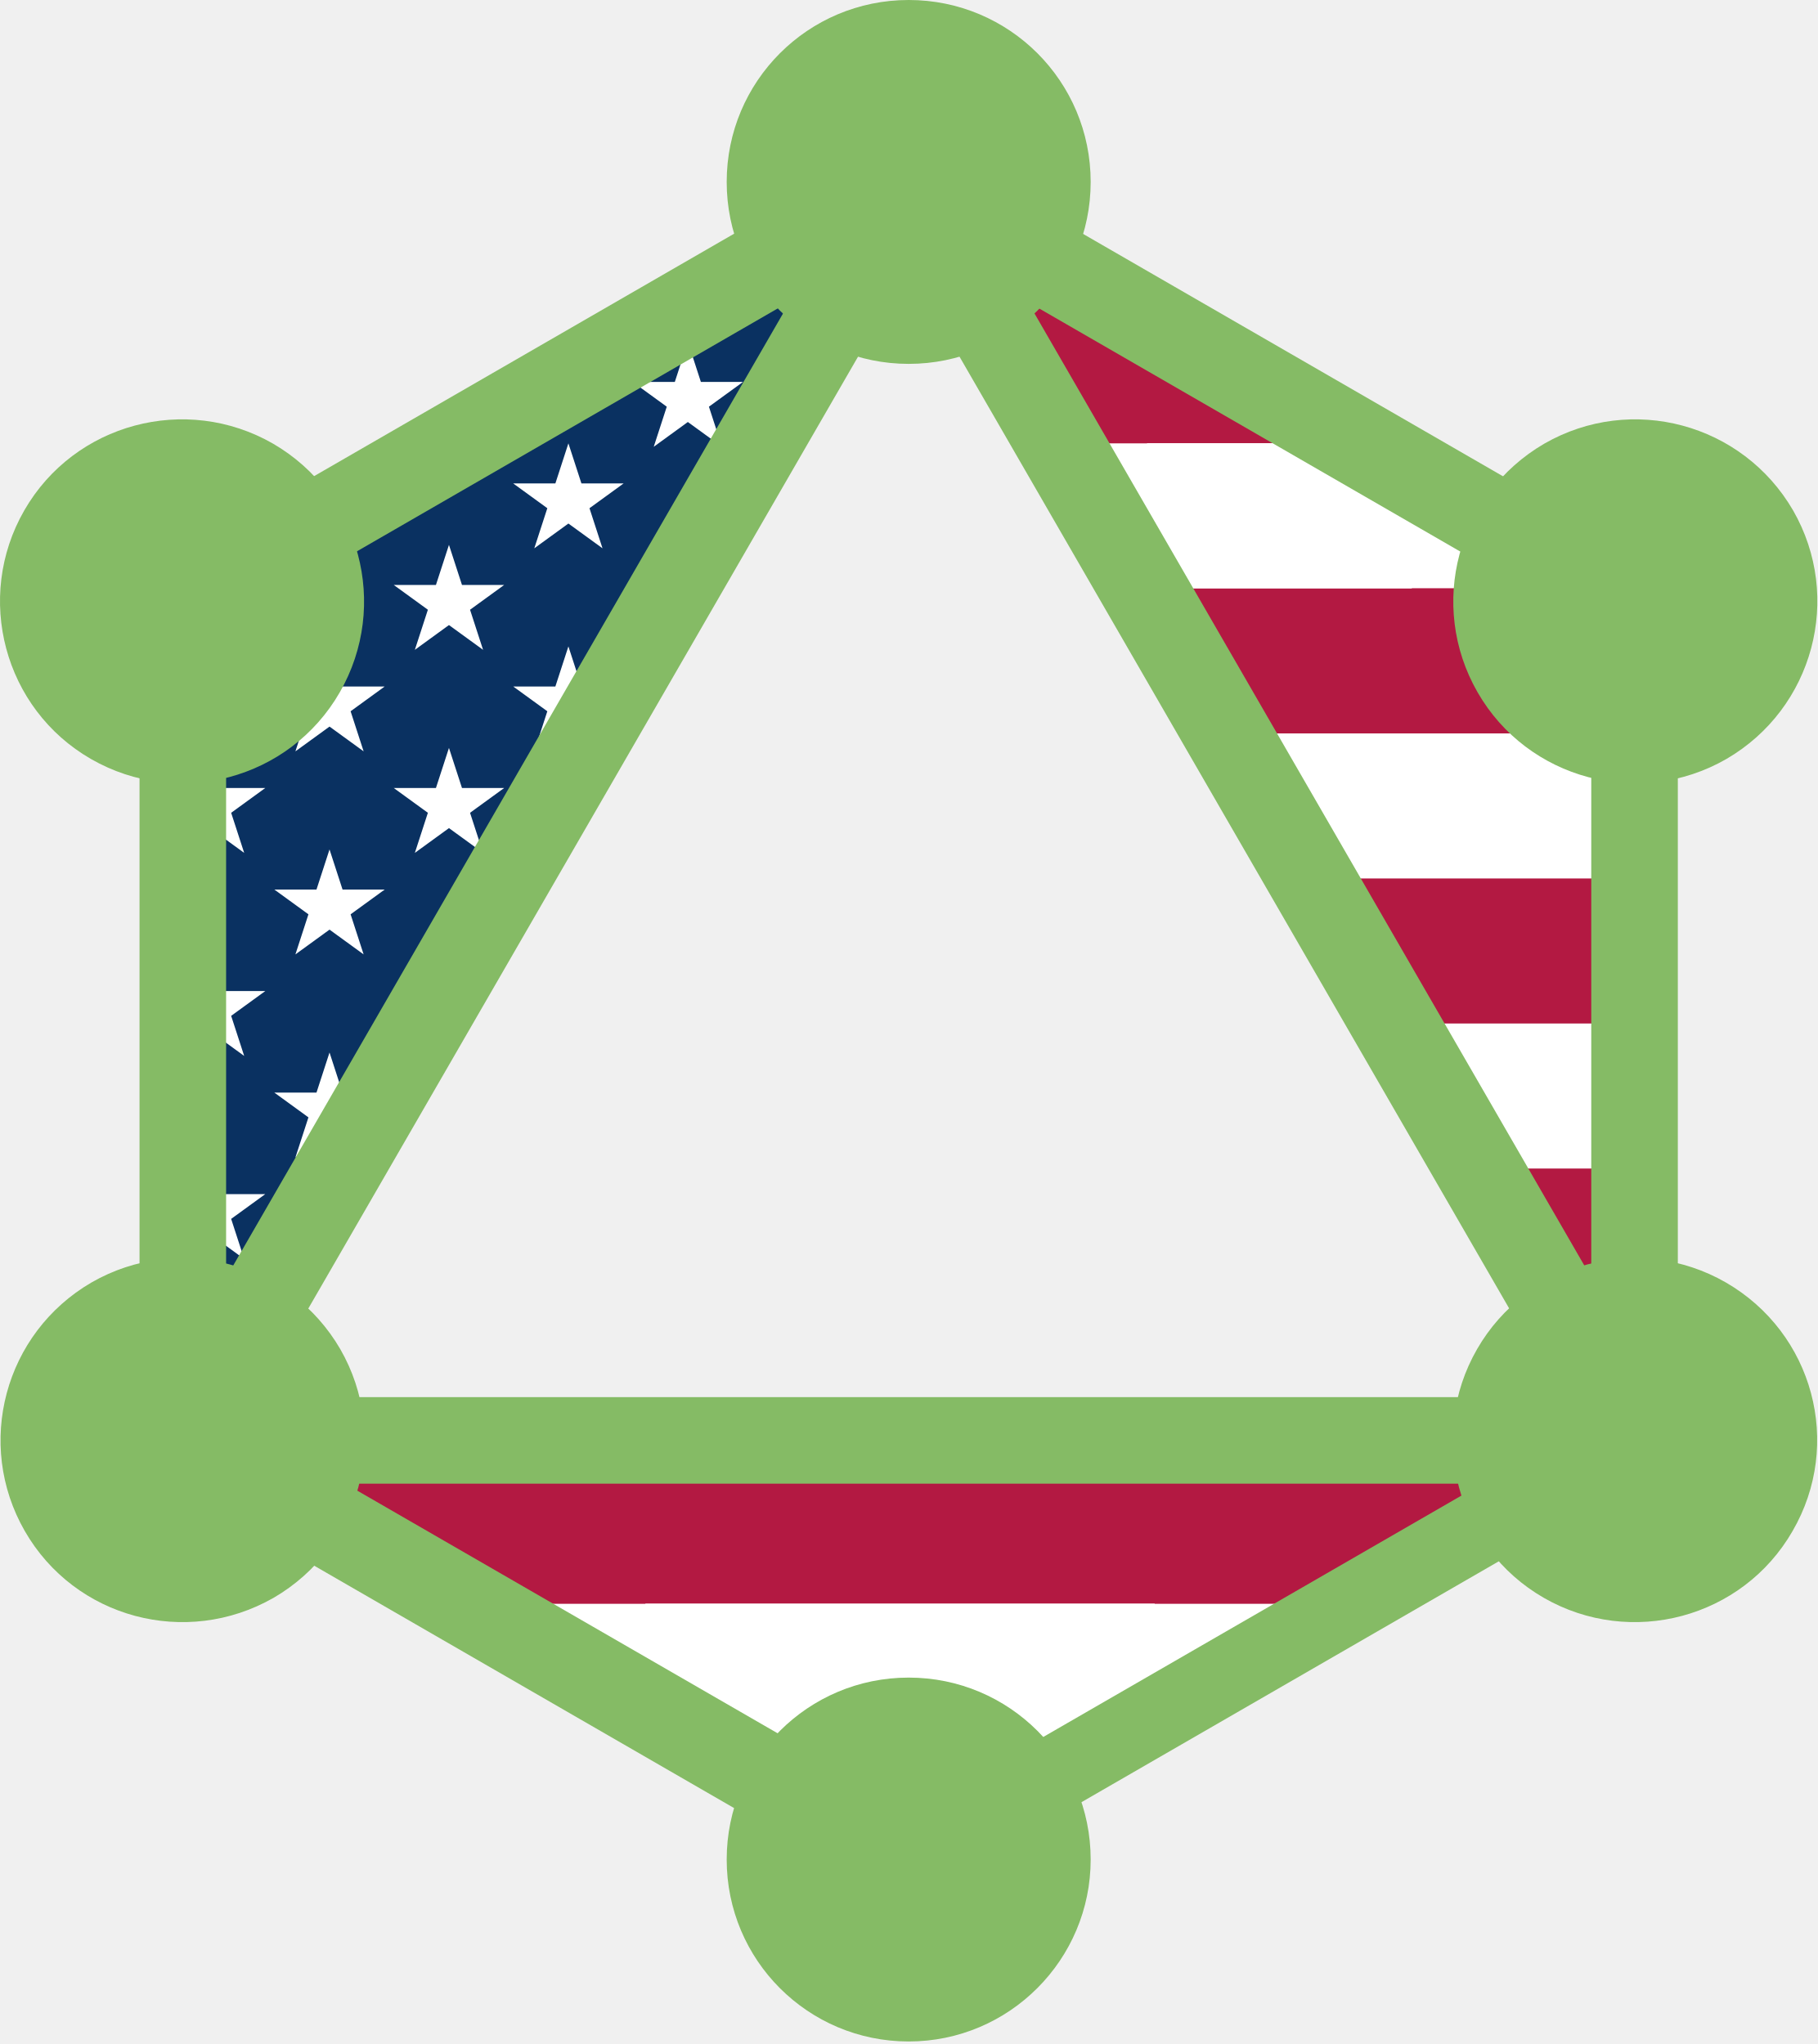
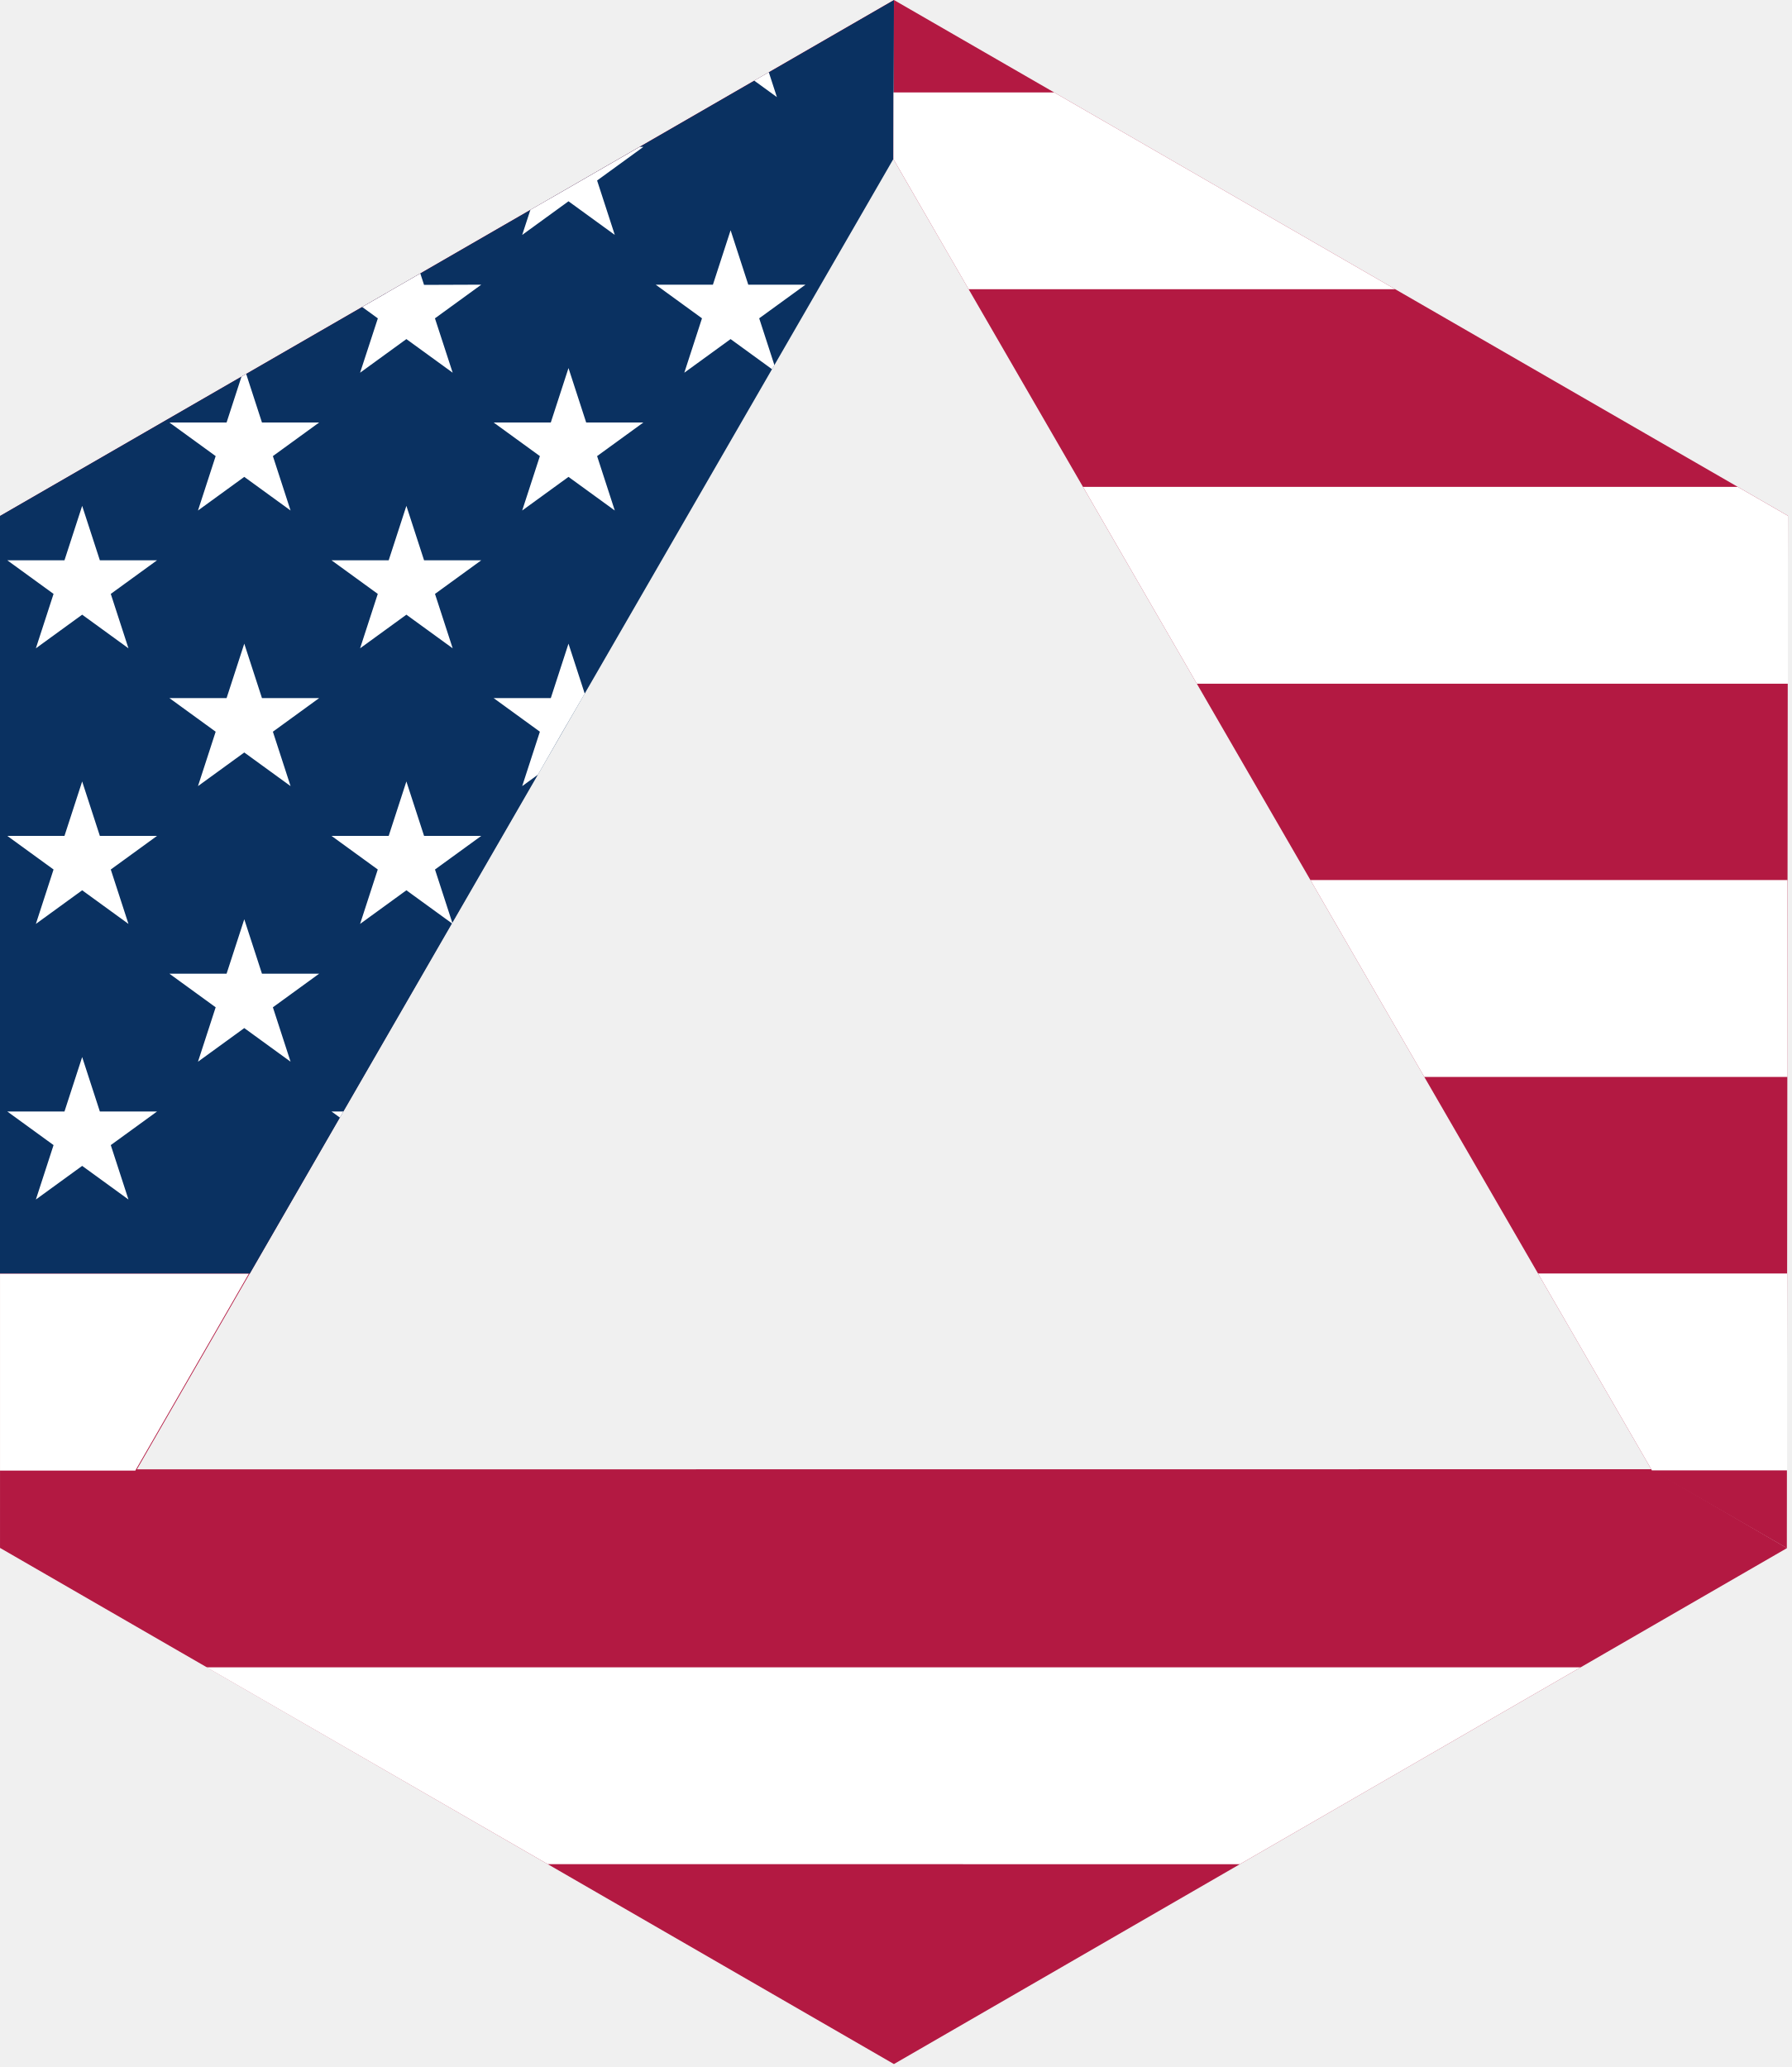
- <svg xmlns="http://www.w3.org/2000/svg" width="600" height="675" viewBox="0 0 3600 4050" version="1.1" id="svg11" xml:space="preserve">
+ <svg xmlns="http://www.w3.org/2000/svg" width="455" height="525" viewBox="0 0 2730 3150" version="1.1" id="svg11" xml:space="preserve">
  <defs id="defs11" />
-   <g id="g12" transform="matrix(0.9579119,0,0,0.9579119,-1240.096,591.0958)">
-     <path d="M 4580.614,2325.363 3283.552,-17.528 3628.267,5.843 4640.598,519.993 V 2398.447 L 3569.841,2994.394 H 2792.772 L 1688.517,2351.706" fill="#b31942" id="path1" style="display:inline;stroke-width:0.553" />
-     <path d="m 3558.155,450 h 655.932 m 449.882,600 h -737.728 m 333.029,600 H 4675.654 M 2629.179,2850 h 1053.23" stroke="#ffffff" stroke-width="300" id="path2" style="display:inline" />
-     <path id="rect61" style="fill:#ffffff;stroke-width:17.348" d="m 3666.51,299.698 h 555.513 l 47.83,60.617 45.28,60.353 V 599.698 H 3666.51 Z" />
-     <path id="path61" style="fill:#ffffff;stroke-width:29.217" d="m 2421.421,2700.331 h 1575.685 l -39.612,87.639 -60.719,80.072 -251.963,124.986 -1013.787,2.191 -209.604,-125.763 z" />
-     <path d="M 1688.517,613.475 2699.29,0 H 2964 L 1877.273,2100 h -182.913" fill="#0a3161" id="path3" style="display:inline" />
-     <path id="use29" d="m 1729,510 70.534,217.082 -184.661,-134.164 h 228.254 l -184.661,134.164 z" style="fill:#ffffff" />
+   <g id="layer1" style="display:none">
+     <path style="fill:#00ff00;stroke:#000000;stroke-width:17.348" d="m 8304.178,-580.754 -8560.322,-55.475 57.839,5536.017 8508.839,92.847 z" id="path12" />
+   </g>
+   <g id="g12" transform="translate(-1603.805,-159.0938)" style="display:inline">
+     <path d="m 1603.955,945.348 1361.967,-786.255 -2.168,241.119 -1151.35,1998.1 2307.364,-0.193 206.815,120.204 -1360.726,786.286 -1362.034,-786.598" fill="#b31942" id="path1" style="display:inline" />
+     <path d="m 2964.952,401.473 0.976,-242.349 1362.08,786.014 -1.638,1573.161 -205.498,-118.279" fill="#b31942" id="path1-6" style="display:inline" />
+     <path d="M 1603.809,945.448 2965.856,159.324 2964.961,401.479 1984.43,2100 h -380.625" fill="#0a3161" id="path3" style="display:inline" />
+     <g id="g20" transform="translate(988)" style="fill:#ffffff" />
    <path id="use30" d="m 1729,930 70.534,217.082 -184.661,-134.164 h 228.254 l -184.661,134.164 z" style="fill:#ffffff" />
    <path id="use31" d="m 1729,1350 70.534,217.082 -184.661,-134.164 h 228.254 l -184.661,134.164 z" style="fill:#ffffff" />
    <path id="use32" d="m 1729,1770 70.534,217.082 -184.661,-134.164 h 228.254 l -184.661,134.164 z" style="fill:#ffffff" />
-     <path id="use52" d="m 1976,720 70.534,217.082 -184.661,-134.164 h 228.254 l -184.661,134.164 z" style="fill:#ffffff" />
+     <path id="use52" d="m 1978.892,728.9 67.643,208.182 -184.661,-134.164 h 228.254 l -184.661,134.164 66.306,-204.068 z" style="fill:#ffffff" />
    <path id="use53" d="m 1976,1140 70.534,217.082 -184.661,-134.164 h 228.254 l -184.661,134.164 z" style="fill:#ffffff" />
    <path id="use54" d="m 1976,1560 70.534,217.082 -184.661,-134.164 h 228.254 l -184.661,134.164 z" style="fill:#ffffff" />
-     <path id="use24" d="m 2223,510 70.534,217.082 -184.661,-134.164 h 228.254 l -184.661,134.164 z" style="fill:#ffffff" />
+     <path id="use24" d="m 2244.219,575.789 49.315,151.293 -137.916,-100.176 58.354,-33.52 123.154,-0.469 -184.661,134.164 39.609,-121.241 z" style="fill:#ffffff" />
    <path id="use25" d="m 2223,930 70.534,217.082 -184.661,-134.164 h 228.254 l -184.661,134.164 z" style="fill:#ffffff" />
-     <path id="path54" d="m 2470,300 70.534,217.082 -184.661,-134.164 h 228.254 l -184.661,134.164 z" style="fill:#ffffff" />
+     <path id="use26" d="m 2223,1350 70.534,217.082 -184.661,-134.164 h 228.254 l -184.661,134.164 z" style="fill:#ffffff" />
+     <path id="use27" d="m 2121.681,1862.244 -12.807,-9.326 h 18.239 z" style="fill:#ffffff" />
+     <path id="path54" d="m 2509.868,422.7 30.667,94.382 -86.131,-62.578 124.062,-71.586 h 5.662 l -184.661,134.164 12.481,-38.224 z" style="fill:#ffffff" />
    <path id="use55" d="m 2470,720 70.534,217.082 -184.661,-134.164 h 228.254 l -184.661,134.164 z" style="fill:#ffffff" />
-     <path id="path38" d="m 2717,90 70.534,217.082 -184.661,-134.164 h 228.254 l -184.661,134.164 z" style="fill:#ffffff" />
+     <path id="use56" d="m 2470,1140 24.759,76.201 -43.987,75.665 -94.899,-68.948 h 134.557 l -66.924,116.698 -24.04,17.466 z" style="fill:#ffffff" />
+     <path id="path38" d="m 2775.207,269.143 12.327,37.939 -34.547,-25.099 z" style="fill:#ffffff" />
+     <path id="use39" d="m 2717,510 66.754,205.568 -3.593,6.21 -177.288,-128.861 h 228.254 l -184.661,134.164 z" style="fill:#ffffff" />
+     <path id="rect61" style="fill:#ffffff;stroke-width:17.348" d="m 2965.26,299.956 244.749,5e-5 519.682,299.906 H 3079.659 L 2965.073,401.656 Z" />
+     <path id="rect61-0" style="display:inline;fill:#ffffff;stroke-width:19.179" d="m 3253.941,901.104 997.7,-0.024 76.344,44.068 0.023,255.909 h -900.625 z" />
+     <path id="rect61-5" style="display:inline;fill:#ffffff;stroke-width:17.348" d="m 3600.444,1500.257 h 726.887 v 300 h -553.37 z" />
+     <path id="rect61-4" style="display:inline;fill:#ffffff;stroke-width:11.391" d="m 3947.232,2099.84 h 379.476 v 300 h -205.959 z" />
+     <path id="rect61-8" style="display:inline;fill:#ffffff;stroke-width:17.348" d="m 1603.83,2100.193 h 379.074 l -172.888,300 h -206.187 z" />
+     <path id="rect62" style="fill:#ffffff;stroke-width:29.399" d="m 1918.591,2700.043 h 2093.539 l -519.157,299.977 -1054.569,-0.01 z" />
  </g>
-   <g id="g23" transform="matrix(10.32939,0,0,10.32939,-265.8778,-43.38343)" style="display:inline;fill:#85bb65;fill-opacity:1">
-     <g id="g2" style="fill:#85bb65;fill-opacity:1">
-       <g id="g1" style="fill:#85bb65;fill-opacity:1">
-         <rect x="122" y="-0.4" transform="matrix(-0.866,-0.5,0.5,-0.866,163.3196,363.3136)" fill="#e535ab" width="16.6" height="320.3" id="rect1" style="fill:#85bb65;fill-opacity:1" />
+   <g id="g23" transform="matrix(8.080579,0,0,8.080579,1337.145,-219.2513)" style="display:none;fill:#666666;fill-opacity:0.674">
+     <g id="g2" style="fill:#666666;fill-opacity:0.674">
+       <g id="g1" style="fill:#666666;fill-opacity:0.674">
+         <rect x="122" y="-0.4" transform="matrix(-0.866,-0.5,0.5,-0.866,163.3196,363.3136)" fill="#e535ab" width="16.6" height="320.3" id="rect1" style="fill:#666666;fill-opacity:0.674" />
      </g>
    </g>
-     <g id="g4" style="fill:#85bb65;fill-opacity:1">
-       <g id="g3" style="fill:#85bb65;fill-opacity:1">
-         <rect x="39.8" y="272.2" fill="#e535ab" width="320.3" height="16.6" id="rect2" style="fill:#85bb65;fill-opacity:1" />
+     <g id="g4" style="display:inline;fill:#666666;fill-opacity:0.674">
+       <g id="g3" style="fill:#666666;fill-opacity:0.674">
+         <rect x="39.8" y="272.2" fill="#e535ab" width="320.3" height="16.6" id="rect2" style="fill:#666666;fill-opacity:0.674" />
      </g>
    </g>
-     <g id="g6" style="fill:#85bb65;fill-opacity:1">
-       <g id="g5" style="fill:#85bb65;fill-opacity:1">
-         <rect x="37.9" y="312.2" transform="matrix(-0.866,-0.5,0.5,-0.866,83.0693,663.3409)" fill="#e535ab" width="185" height="16.6" id="rect4" style="fill:#85bb65;fill-opacity:1" />
+     <g id="g6" style="fill:#666666;fill-opacity:0.674">
+       <g id="g5" style="fill:#666666;fill-opacity:0.674">
+         <rect x="37.9" y="312.2" transform="matrix(-0.866,-0.5,0.5,-0.866,83.0693,663.3409)" fill="#e535ab" width="185" height="16.6" id="rect4" style="fill:#666666;fill-opacity:0.674" />
      </g>
    </g>
-     <g id="g8" style="fill:#85bb65;fill-opacity:1">
-       <g id="g7" style="fill:#85bb65;fill-opacity:1">
-         <rect x="177.1" y="71.1" transform="matrix(-0.866,-0.5,0.5,-0.866,463.3409,283.0693)" fill="#e535ab" width="185" height="16.6" id="rect6" style="display:inline;fill:#85bb65;fill-opacity:1" />
+     <g id="g8" style="display:inline;fill:#666666;fill-opacity:0.674">
+       <g id="g7" style="fill:#666666;fill-opacity:0.674">
+         <rect x="177.1" y="71.1" transform="matrix(-0.866,-0.5,0.5,-0.866,463.3409,283.0693)" fill="#e535ab" width="185" height="16.6" id="rect6" style="fill:#666666;fill-opacity:0.674" />
      </g>
    </g>
-     <g id="g10" style="fill:#85bb65;fill-opacity:1">
-       <g id="g9" style="fill:#85bb65;fill-opacity:1">
-         <rect x="122.1" y="-13" transform="matrix(-0.5,-0.866,0.866,-0.5,126.7903,232.1221)" fill="#e535ab" width="16.6" height="185" id="rect8" style="fill:#85bb65;fill-opacity:1" />
+     <g id="g10" style="fill:#666666;fill-opacity:0.674">
+       <g id="g9" style="fill:#666666;fill-opacity:0.674">
+         <rect x="122.1" y="-13" transform="matrix(-0.5,-0.866,0.866,-0.5,126.7903,232.1221)" fill="#e535ab" width="16.6" height="185" id="rect8" style="fill:#666666;fill-opacity:0.674" />
      </g>
    </g>
-     <g id="g12-0" style="fill:#85bb65;fill-opacity:1">
-       <g id="g11-2" style="fill:#85bb65;fill-opacity:1">
-         <rect x="109.6" y="151.6" transform="matrix(-0.5,-0.866,0.866,-0.5,266.0828,473.3766)" fill="#e535ab" width="320.3" height="16.6" id="rect10" style="fill:#85bb65;fill-opacity:1" />
+     <g id="g12-0" style="fill:#666666;fill-opacity:0.674">
+       <g id="g11-2" style="fill:#666666;fill-opacity:0.674">
+         <rect x="109.6" y="151.6" transform="matrix(-0.5,-0.866,0.866,-0.5,266.0828,473.3766)" fill="#e535ab" width="320.3" height="16.6" id="rect10" style="fill:#666666;fill-opacity:0.674" />
      </g>
    </g>
-     <g id="g14" style="fill:#85bb65;fill-opacity:1">
-       <g id="g13" style="fill:#85bb65;fill-opacity:1">
-         <rect x="52.5" y="107.5" fill="#e535ab" width="16.6" height="185" id="rect12" style="fill:#85bb65;fill-opacity:1" />
+     <g id="g14" style="fill:#666666;fill-opacity:0.674">
+       <g id="g13" style="fill:#666666;fill-opacity:0.674">
+         <rect x="52.5" y="107.5" fill="#e535ab" width="16.6" height="185" id="rect12" style="fill:#666666;fill-opacity:0.674" />
      </g>
    </g>
-     <g id="g16" style="fill:#85bb65;fill-opacity:1">
-       <g id="g15" style="fill:#85bb65;fill-opacity:1">
-         <rect x="330.9" y="107.5" fill="#e535ab" width="16.6" height="185" id="rect14" style="fill:#85bb65;fill-opacity:1" />
+     <g id="g16" style="fill:#666666;fill-opacity:0.674">
+       <g id="g15" style="fill:#666666;fill-opacity:0.674">
+         <rect x="330.9" y="107.5" fill="#e535ab" width="16.6" height="185" id="rect14" style="fill:#666666;fill-opacity:0.674" />
      </g>
    </g>
-     <g id="g18" style="fill:#85bb65;fill-opacity:1">
-       <g id="g17" style="fill:#85bb65;fill-opacity:1">
-         <rect x="262.4" y="240.1" transform="matrix(-0.5,-0.866,0.866,-0.5,126.7953,714.2875)" fill="#e535ab" width="14.5" height="160.9" id="rect16" style="fill:#85bb65;fill-opacity:1" />
+     <g id="g18" style="fill:#666666;fill-opacity:0.674">
+       <g id="g17" style="fill:#666666;fill-opacity:0.674">
+         <rect x="262.4" y="240.1" transform="matrix(-0.5,-0.866,0.866,-0.5,126.7953,714.2875)" fill="#e535ab" width="14.5" height="160.9" id="rect16" style="fill:#666666;fill-opacity:0.674" />
      </g>
    </g>
-     <path fill="#e535ab" d="m 369.5,297.9 c -9.6,16.7 -31,22.4 -47.7,12.8 -16.7,-9.6 -22.4,-31 -12.8,-47.7 9.6,-16.7 31,-22.4 47.7,-12.8 16.8,9.7 22.5,31 12.8,47.7" id="path18" style="fill:#85bb65;fill-opacity:1" />
-     <path fill="#e535ab" d="m 90.9,137 c -9.6,16.7 -31,22.4 -47.7,12.8 -16.7,-9.6 -22.4,-31 -12.8,-47.7 9.6,-16.7 31,-22.4 47.7,-12.8 16.7,9.7 22.4,31 12.8,47.7" id="path19" style="fill:#85bb65;fill-opacity:1" />
-     <path fill="#e535ab" d="m 30.5,297.9 c -9.6,-16.7 -3.9,-38 12.8,-47.7 16.7,-9.6 38,-3.9 47.7,12.8 9.6,16.7 3.9,38 -12.8,47.7 -16.8,9.6 -38.1,3.9 -47.7,-12.8" id="path20" style="fill:#85bb65;fill-opacity:1" />
-     <path fill="#e535ab" d="m 309.1,137 c -9.6,-16.7 -3.9,-38 12.8,-47.7 16.7,-9.6 38,-3.9 47.7,12.8 9.6,16.7 3.9,38 -12.8,47.7 -16.7,9.6 -38.1,3.9 -47.7,-12.8" id="path21" style="fill:#85bb65;fill-opacity:1" />
-     <path fill="#e535ab" d="m 200,395.8 c -19.3,0 -34.9,-15.6 -34.9,-34.9 0,-19.3 15.6,-34.9 34.9,-34.9 19.3,0 34.9,15.6 34.9,34.9 0,19.2 -15.6,34.9 -34.9,34.9" id="path22" style="fill:#85bb65;fill-opacity:1" />
-     <path fill="#e535ab" d="m 200,74 c -19.3,0 -34.9,-15.6 -34.9,-34.9 0,-19.3 15.6,-34.9 34.9,-34.9 19.3,0 34.9,15.6 34.9,34.9 0,19.3 -15.6,34.9 -34.9,34.9" id="path23" style="fill:#85bb65;fill-opacity:1" />
+   </g>
+   <g id="layer3" style="display:none">
+     <path fill-rule="evenodd" clip-rule="evenodd" d="M 2965.889,167.855 4327.978,954.257 V 2527.063 L 2965.889,3313.463 1603.8,2527.063 V 954.257 Z m 0,241.066 L 1812.567,2406.531 H 4119.211 Z" id="path1-9" style="fill:#000000;fill-opacity:0.593;stroke-width:36.495" />
  </g>
</svg>
